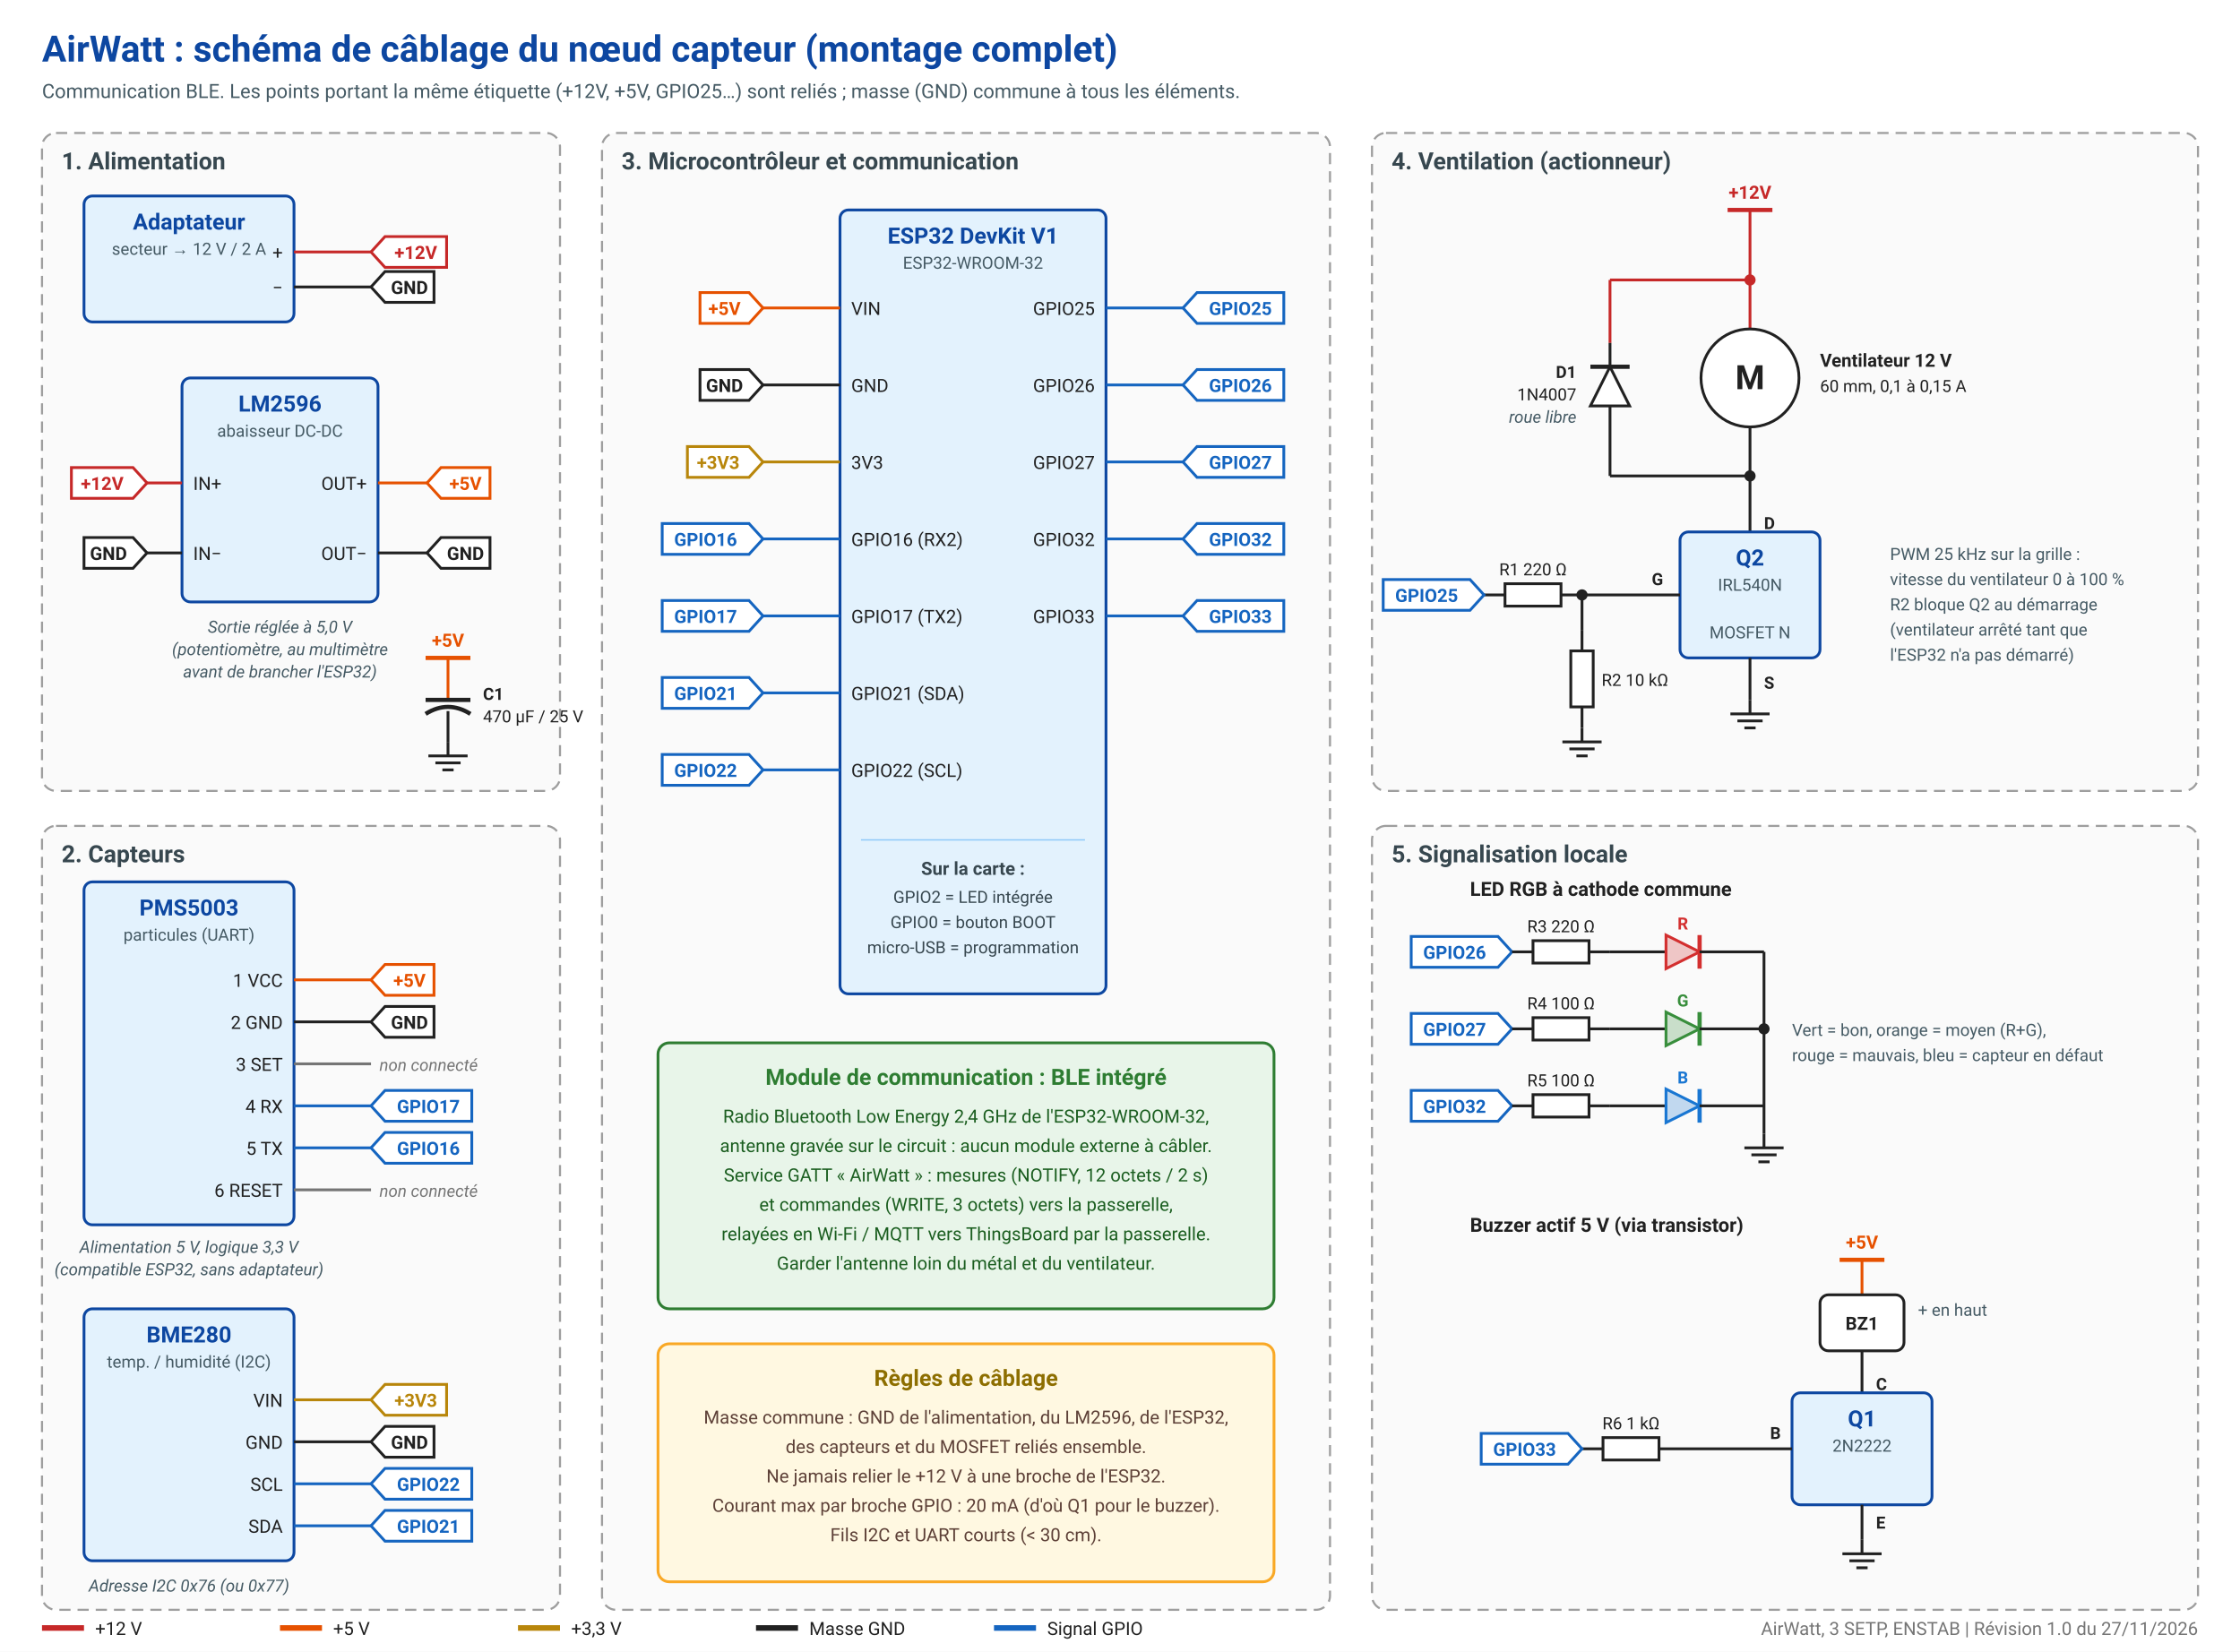
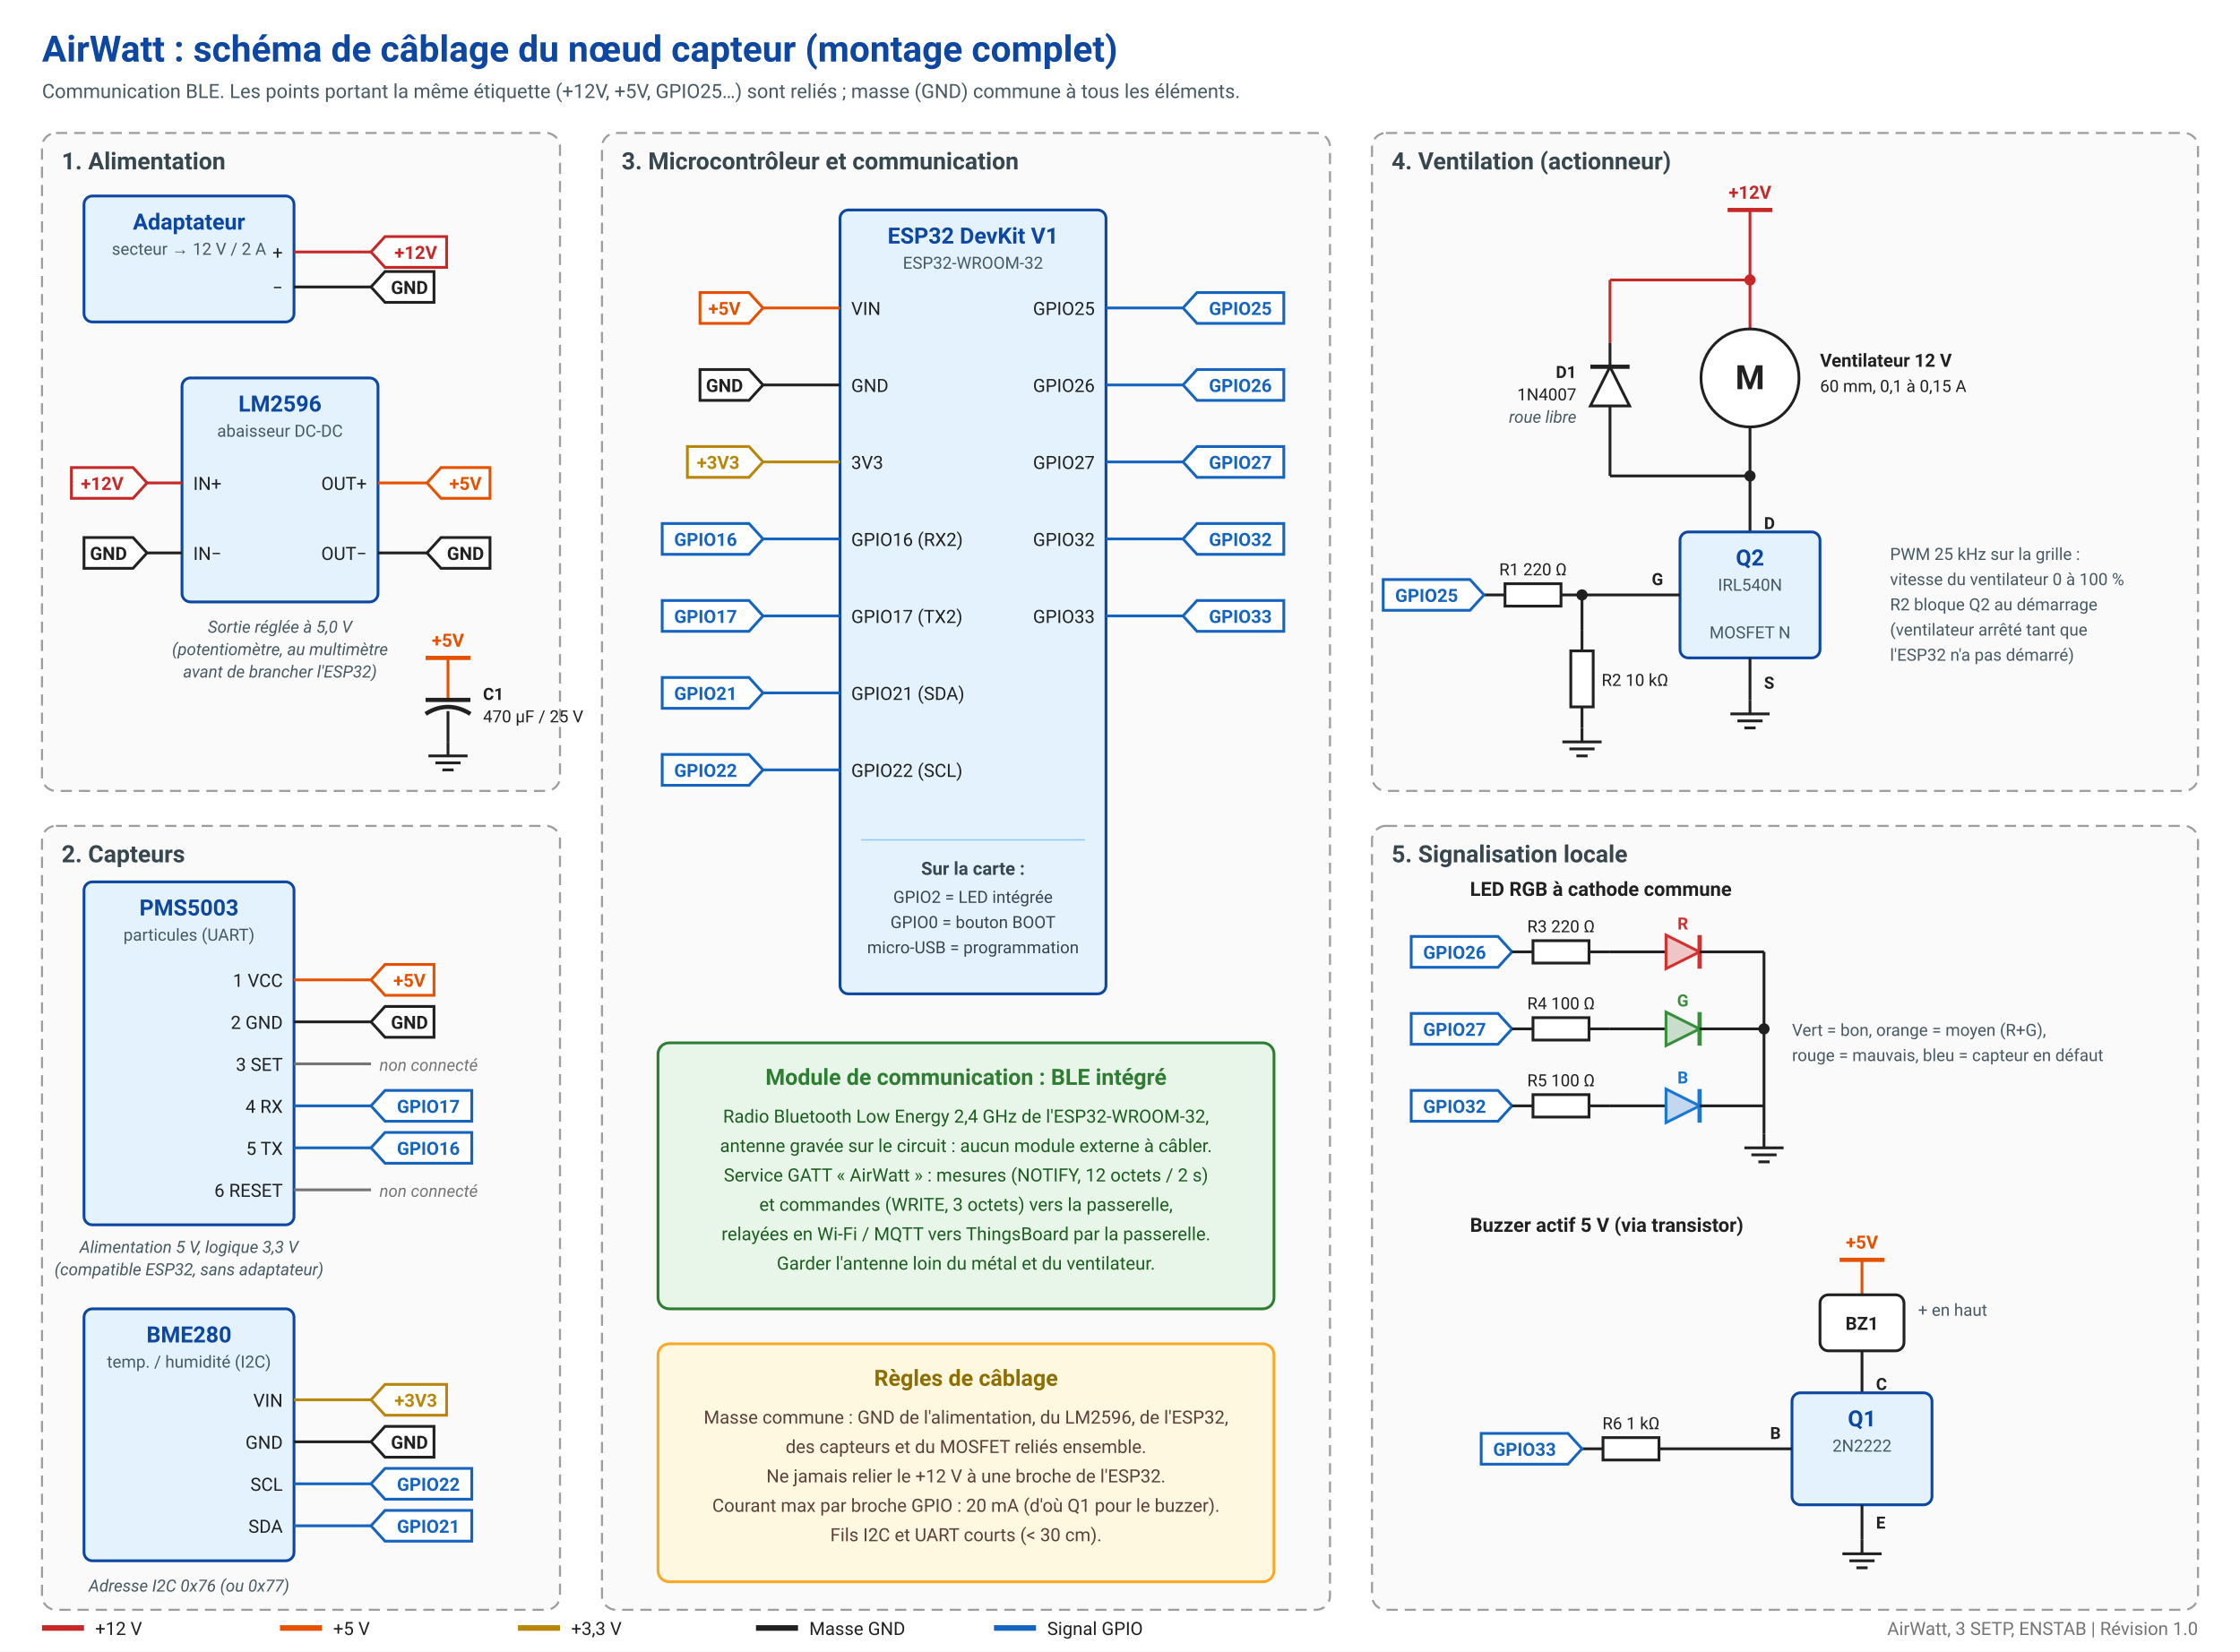
<svg xmlns="http://www.w3.org/2000/svg" width="1600" height="1180" viewBox="0 0 1600 1180" font-family="Segoe UI, Roboto, Arial, sans-serif">
  <rect width="1600" height="1180" fill="white" />
  <text x="30" y="44" font-size="26" text-anchor="start" font-weight="bold" font-style="normal" fill="#0d47a1">AirWatt : schéma de câblage du nœud capteur (montage complet)</text>
  <text x="30" y="70" font-size="14" text-anchor="start" font-weight="normal" font-style="normal" fill="#455a64">Communication BLE. Les points portant la même étiquette (+12V, +5V, GPIO25…) sont reliés ; masse (GND) commune à tous les éléments.</text>
  <rect x="30" y="95" width="370" height="470" rx="10" fill="#fafafa" stroke="#9e9e9e" stroke-width="1.5" stroke-dasharray="8 5" />
  <text x="44" y="121" font-size="17" text-anchor="start" font-weight="bold" font-style="normal" fill="#37474f">1. Alimentation</text>
  <rect x="60" y="140" width="150" height="90" rx="6" fill="#e3f2fd" stroke="#0d47a1" stroke-width="2" />
  <text x="135.0" y="164" font-size="16" text-anchor="middle" font-weight="bold" font-style="normal" fill="#0d47a1">Adaptateur</text>
  <text x="135.0" y="182" font-size="12" text-anchor="middle" font-weight="normal" font-style="normal" fill="#455a64">secteur → 12 V / 2 A</text>
  <line x1="210" y1="180" x2="265" y2="180" stroke="#c62828" stroke-width="2" />
  <text x="202" y="185" font-size="13" text-anchor="end" font-weight="normal" font-style="normal" fill="#212121">+</text>
  <polygon points="265,180 275,169 319,169 319,191 275,191" fill="white" stroke="#c62828" stroke-width="2" />
  <text x="297.0" y="185" font-size="13" text-anchor="middle" font-weight="bold" font-style="normal" fill="#c62828">+12V</text>
  <line x1="210" y1="205" x2="265" y2="205" stroke="#212121" stroke-width="2" />
  <text x="202" y="210" font-size="13" text-anchor="end" font-weight="normal" font-style="normal" fill="#212121">−</text>
  <polygon points="265,205 275,194 310,194 310,216 275,216" fill="white" stroke="#212121" stroke-width="2" />
  <text x="292.5" y="210" font-size="13" text-anchor="middle" font-weight="bold" font-style="normal" fill="#212121">GND</text>
  <rect x="130" y="270" width="140" height="160" rx="6" fill="#e3f2fd" stroke="#0d47a1" stroke-width="2" />
  <text x="200.0" y="294" font-size="16" text-anchor="middle" font-weight="bold" font-style="normal" fill="#0d47a1">LM2596</text>
  <text x="200.0" y="312" font-size="12" text-anchor="middle" font-weight="normal" font-style="normal" fill="#455a64">abaisseur DC-DC</text>
  <line x1="130" y1="345" x2="105" y2="345" stroke="#c62828" stroke-width="2" />
  <text x="138" y="350" font-size="13" text-anchor="start" font-weight="normal" font-style="normal" fill="#212121">IN+</text>
  <polygon points="105,345 95,334 51,334 51,356 95,356" fill="white" stroke="#c62828" stroke-width="2" />
  <text x="73.0" y="350" font-size="13" text-anchor="middle" font-weight="bold" font-style="normal" fill="#c62828">+12V</text>
  <line x1="130" y1="395" x2="105" y2="395" stroke="#212121" stroke-width="2" />
  <text x="138" y="400" font-size="13" text-anchor="start" font-weight="normal" font-style="normal" fill="#212121">IN−</text>
  <polygon points="105,395 95,384 60,384 60,406 95,406" fill="white" stroke="#212121" stroke-width="2" />
  <text x="77.5" y="400" font-size="13" text-anchor="middle" font-weight="bold" font-style="normal" fill="#212121">GND</text>
  <line x1="270" y1="345" x2="305" y2="345" stroke="#e65100" stroke-width="2" />
  <text x="262" y="350" font-size="13" text-anchor="end" font-weight="normal" font-style="normal" fill="#212121">OUT+</text>
  <polygon points="305,345 315,334 350,334 350,356 315,356" fill="white" stroke="#e65100" stroke-width="2" />
  <text x="332.5" y="350" font-size="13" text-anchor="middle" font-weight="bold" font-style="normal" fill="#e65100">+5V</text>
  <line x1="270" y1="395" x2="305" y2="395" stroke="#212121" stroke-width="2" />
  <text x="262" y="400" font-size="13" text-anchor="end" font-weight="normal" font-style="normal" fill="#212121">OUT−</text>
  <polygon points="305,395 315,384 350,384 350,406 315,406" fill="white" stroke="#212121" stroke-width="2" />
  <text x="332.5" y="400" font-size="13" text-anchor="middle" font-weight="bold" font-style="normal" fill="#212121">GND</text>
  <text x="200" y="452" font-size="12" text-anchor="middle" font-weight="normal" font-style="italic" fill="#455a64">Sortie réglée à 5,0 V</text>
  <text x="200" y="468" font-size="12" text-anchor="middle" font-weight="normal" font-style="italic" fill="#455a64">(potentiomètre, au multimètre</text>
  <text x="200" y="484" font-size="12" text-anchor="middle" font-weight="normal" font-style="italic" fill="#455a64">avant de brancher l'ESP32)</text>
  <line x1="304" y1="470" x2="336" y2="470" stroke="#e65100" stroke-width="3" />
  <text x="320" y="462" font-size="13" text-anchor="middle" font-weight="bold" font-style="normal" fill="#e65100">+5V</text>
  <line x1="320" y1="470" x2="320" y2="500" stroke="#e65100" stroke-width="2" />
  <line x1="304" y1="500" x2="336" y2="500" stroke="#212121" stroke-width="3" />
  <path d="M304 510 Q320 500 336 510" fill="none" stroke="#212121" stroke-width="3" />
  <line x1="320" y1="508" x2="320" y2="530" stroke="#212121" stroke-width="2" />
  <line x1="320" y1="530" x2="320" y2="540" stroke="#212121" stroke-width="2" />
  <line x1="306" y1="540" x2="334" y2="540" stroke="#212121" stroke-width="2" />
  <line x1="311" y1="545" x2="329" y2="545" stroke="#212121" stroke-width="2" />
  <line x1="316" y1="550" x2="324" y2="550" stroke="#212121" stroke-width="2" />
  <text x="345" y="500" font-size="12" text-anchor="start" font-weight="bold" font-style="normal" fill="#212121">C1</text>
  <text x="345" y="516" font-size="12" text-anchor="start" font-weight="normal" font-style="normal" fill="#212121">470 µF / 25 V</text>
  <rect x="30" y="590" width="370" height="560" rx="10" fill="#fafafa" stroke="#9e9e9e" stroke-width="1.5" stroke-dasharray="8 5" />
  <text x="44" y="616" font-size="17" text-anchor="start" font-weight="bold" font-style="normal" fill="#37474f">2. Capteurs</text>
  <rect x="60" y="630" width="150" height="245" rx="6" fill="#e3f2fd" stroke="#0d47a1" stroke-width="2" />
  <text x="135.0" y="654" font-size="16" text-anchor="middle" font-weight="bold" font-style="normal" fill="#0d47a1">PMS5003</text>
  <text x="135.0" y="672" font-size="12" text-anchor="middle" font-weight="normal" font-style="normal" fill="#455a64">particules (UART)</text>
  <line x1="210" y1="700" x2="265" y2="700" stroke="#e65100" stroke-width="2" />
  <text x="202" y="705" font-size="13" text-anchor="end" font-weight="normal" font-style="normal" fill="#212121">1 VCC</text>
  <polygon points="265,700 275,689 310,689 310,711 275,711" fill="white" stroke="#e65100" stroke-width="2" />
  <text x="292.5" y="705" font-size="13" text-anchor="middle" font-weight="bold" font-style="normal" fill="#e65100">+5V</text>
  <line x1="210" y1="730" x2="265" y2="730" stroke="#212121" stroke-width="2" />
  <text x="202" y="735" font-size="13" text-anchor="end" font-weight="normal" font-style="normal" fill="#212121">2 GND</text>
  <polygon points="265,730 275,719 310,719 310,741 275,741" fill="white" stroke="#212121" stroke-width="2" />
  <text x="292.5" y="735" font-size="13" text-anchor="middle" font-weight="bold" font-style="normal" fill="#212121">GND</text>
  <line x1="210" y1="760" x2="265" y2="760" stroke="#757575" stroke-width="2" />
  <text x="202" y="765" font-size="13" text-anchor="end" font-weight="normal" font-style="normal" fill="#212121">3 SET</text>
  <text x="271" y="765" font-size="12" text-anchor="start" font-weight="normal" font-style="italic" fill="#757575">non connecté</text>
  <line x1="210" y1="790" x2="265" y2="790" stroke="#1565c0" stroke-width="2" />
  <text x="202" y="795" font-size="13" text-anchor="end" font-weight="normal" font-style="normal" fill="#212121">4 RX</text>
  <polygon points="265,790 275,779 337,779 337,801 275,801" fill="white" stroke="#1565c0" stroke-width="2" />
  <text x="306.0" y="795" font-size="13" text-anchor="middle" font-weight="bold" font-style="normal" fill="#1565c0">GPIO17</text>
  <line x1="210" y1="820" x2="265" y2="820" stroke="#1565c0" stroke-width="2" />
  <text x="202" y="825" font-size="13" text-anchor="end" font-weight="normal" font-style="normal" fill="#212121">5 TX</text>
  <polygon points="265,820 275,809 337,809 337,831 275,831" fill="white" stroke="#1565c0" stroke-width="2" />
  <text x="306.0" y="825" font-size="13" text-anchor="middle" font-weight="bold" font-style="normal" fill="#1565c0">GPIO16</text>
  <line x1="210" y1="850" x2="265" y2="850" stroke="#757575" stroke-width="2" />
  <text x="202" y="855" font-size="13" text-anchor="end" font-weight="normal" font-style="normal" fill="#212121">6 RESET</text>
  <text x="271" y="855" font-size="12" text-anchor="start" font-weight="normal" font-style="italic" fill="#757575">non connecté</text>
  <text x="135" y="895" font-size="12" text-anchor="middle" font-weight="normal" font-style="italic" fill="#455a64">Alimentation 5 V, logique 3,3 V</text>
  <text x="135" y="911" font-size="12" text-anchor="middle" font-weight="normal" font-style="italic" fill="#455a64">(compatible ESP32, sans adaptateur)</text>
  <rect x="60" y="935" width="150" height="180" rx="6" fill="#e3f2fd" stroke="#0d47a1" stroke-width="2" />
  <text x="135.0" y="959" font-size="16" text-anchor="middle" font-weight="bold" font-style="normal" fill="#0d47a1">BME280</text>
  <text x="135.0" y="977" font-size="12" text-anchor="middle" font-weight="normal" font-style="normal" fill="#455a64">temp. / humidité (I2C)</text>
  <line x1="210" y1="1000" x2="265" y2="1000" stroke="#b8860b" stroke-width="2" />
  <text x="202" y="1005" font-size="13" text-anchor="end" font-weight="normal" font-style="normal" fill="#212121">VIN</text>
  <polygon points="265,1000 275,989 319,989 319,1011 275,1011" fill="white" stroke="#b8860b" stroke-width="2" />
  <text x="297.0" y="1005" font-size="13" text-anchor="middle" font-weight="bold" font-style="normal" fill="#b8860b">+3V3</text>
  <line x1="210" y1="1030" x2="265" y2="1030" stroke="#212121" stroke-width="2" />
  <text x="202" y="1035" font-size="13" text-anchor="end" font-weight="normal" font-style="normal" fill="#212121">GND</text>
  <polygon points="265,1030 275,1019 310,1019 310,1041 275,1041" fill="white" stroke="#212121" stroke-width="2" />
  <text x="292.5" y="1035" font-size="13" text-anchor="middle" font-weight="bold" font-style="normal" fill="#212121">GND</text>
  <line x1="210" y1="1060" x2="265" y2="1060" stroke="#1565c0" stroke-width="2" />
  <text x="202" y="1065" font-size="13" text-anchor="end" font-weight="normal" font-style="normal" fill="#212121">SCL</text>
  <polygon points="265,1060 275,1049 337,1049 337,1071 275,1071" fill="white" stroke="#1565c0" stroke-width="2" />
  <text x="306.0" y="1065" font-size="13" text-anchor="middle" font-weight="bold" font-style="normal" fill="#1565c0">GPIO22</text>
  <line x1="210" y1="1090" x2="265" y2="1090" stroke="#1565c0" stroke-width="2" />
  <text x="202" y="1095" font-size="13" text-anchor="end" font-weight="normal" font-style="normal" fill="#212121">SDA</text>
  <polygon points="265,1090 275,1079 337,1079 337,1101 275,1101" fill="white" stroke="#1565c0" stroke-width="2" />
  <text x="306.0" y="1095" font-size="13" text-anchor="middle" font-weight="bold" font-style="normal" fill="#1565c0">GPIO21</text>
  <text x="135" y="1137" font-size="12" text-anchor="middle" font-weight="normal" font-style="italic" fill="#455a64">Adresse I2C 0x76 (ou 0x77)</text>
  <rect x="430" y="95" width="520" height="1055" rx="10" fill="#fafafa" stroke="#9e9e9e" stroke-width="1.5" stroke-dasharray="8 5" />
  <text x="444" y="121" font-size="17" text-anchor="start" font-weight="bold" font-style="normal" fill="#37474f">3. Microcontrôleur et communication</text>
  <rect x="600" y="150" width="190" height="560" rx="6" fill="#e3f2fd" stroke="#0d47a1" stroke-width="2" />
  <text x="695.0" y="174" font-size="16" text-anchor="middle" font-weight="bold" font-style="normal" fill="#0d47a1">ESP32 DevKit V1</text>
  <text x="695.0" y="192" font-size="12" text-anchor="middle" font-weight="normal" font-style="normal" fill="#455a64">ESP32-WROOM-32</text>
  <line x1="600" y1="220" x2="545" y2="220" stroke="#e65100" stroke-width="2" />
  <text x="608" y="225" font-size="13" text-anchor="start" font-weight="normal" font-style="normal" fill="#212121">VIN</text>
  <polygon points="545,220 535,209 500,209 500,231 535,231" fill="white" stroke="#e65100" stroke-width="2" />
  <text x="517.5" y="225" font-size="13" text-anchor="middle" font-weight="bold" font-style="normal" fill="#e65100">+5V</text>
  <line x1="600" y1="275" x2="545" y2="275" stroke="#212121" stroke-width="2" />
  <text x="608" y="280" font-size="13" text-anchor="start" font-weight="normal" font-style="normal" fill="#212121">GND</text>
  <polygon points="545,275 535,264 500,264 500,286 535,286" fill="white" stroke="#212121" stroke-width="2" />
  <text x="517.5" y="280" font-size="13" text-anchor="middle" font-weight="bold" font-style="normal" fill="#212121">GND</text>
  <line x1="600" y1="330" x2="545" y2="330" stroke="#b8860b" stroke-width="2" />
  <text x="608" y="335" font-size="13" text-anchor="start" font-weight="normal" font-style="normal" fill="#212121">3V3</text>
  <polygon points="545,330 535,319 491,319 491,341 535,341" fill="white" stroke="#b8860b" stroke-width="2" />
  <text x="513.0" y="335" font-size="13" text-anchor="middle" font-weight="bold" font-style="normal" fill="#b8860b">+3V3</text>
  <line x1="600" y1="385" x2="545" y2="385" stroke="#1565c0" stroke-width="2" />
  <text x="608" y="390" font-size="13" text-anchor="start" font-weight="normal" font-style="normal" fill="#212121">GPIO16 (RX2)</text>
  <polygon points="545,385 535,374 473,374 473,396 535,396" fill="white" stroke="#1565c0" stroke-width="2" />
  <text x="504.0" y="390" font-size="13" text-anchor="middle" font-weight="bold" font-style="normal" fill="#1565c0">GPIO16</text>
  <line x1="600" y1="440" x2="545" y2="440" stroke="#1565c0" stroke-width="2" />
  <text x="608" y="445" font-size="13" text-anchor="start" font-weight="normal" font-style="normal" fill="#212121">GPIO17 (TX2)</text>
  <polygon points="545,440 535,429 473,429 473,451 535,451" fill="white" stroke="#1565c0" stroke-width="2" />
  <text x="504.0" y="445" font-size="13" text-anchor="middle" font-weight="bold" font-style="normal" fill="#1565c0">GPIO17</text>
  <line x1="600" y1="495" x2="545" y2="495" stroke="#1565c0" stroke-width="2" />
  <text x="608" y="500" font-size="13" text-anchor="start" font-weight="normal" font-style="normal" fill="#212121">GPIO21 (SDA)</text>
  <polygon points="545,495 535,484 473,484 473,506 535,506" fill="white" stroke="#1565c0" stroke-width="2" />
  <text x="504.0" y="500" font-size="13" text-anchor="middle" font-weight="bold" font-style="normal" fill="#1565c0">GPIO21</text>
  <line x1="600" y1="550" x2="545" y2="550" stroke="#1565c0" stroke-width="2" />
  <text x="608" y="555" font-size="13" text-anchor="start" font-weight="normal" font-style="normal" fill="#212121">GPIO22 (SCL)</text>
  <polygon points="545,550 535,539 473,539 473,561 535,561" fill="white" stroke="#1565c0" stroke-width="2" />
  <text x="504.0" y="555" font-size="13" text-anchor="middle" font-weight="bold" font-style="normal" fill="#1565c0">GPIO22</text>
  <line x1="790" y1="220" x2="845" y2="220" stroke="#1565c0" stroke-width="2" />
  <text x="782" y="225" font-size="13" text-anchor="end" font-weight="normal" font-style="normal" fill="#212121">GPIO25</text>
  <polygon points="845,220 855,209 917,209 917,231 855,231" fill="white" stroke="#1565c0" stroke-width="2" />
  <text x="886.0" y="225" font-size="13" text-anchor="middle" font-weight="bold" font-style="normal" fill="#1565c0">GPIO25</text>
  <line x1="790" y1="275" x2="845" y2="275" stroke="#1565c0" stroke-width="2" />
  <text x="782" y="280" font-size="13" text-anchor="end" font-weight="normal" font-style="normal" fill="#212121">GPIO26</text>
  <polygon points="845,275 855,264 917,264 917,286 855,286" fill="white" stroke="#1565c0" stroke-width="2" />
  <text x="886.0" y="280" font-size="13" text-anchor="middle" font-weight="bold" font-style="normal" fill="#1565c0">GPIO26</text>
  <line x1="790" y1="330" x2="845" y2="330" stroke="#1565c0" stroke-width="2" />
  <text x="782" y="335" font-size="13" text-anchor="end" font-weight="normal" font-style="normal" fill="#212121">GPIO27</text>
  <polygon points="845,330 855,319 917,319 917,341 855,341" fill="white" stroke="#1565c0" stroke-width="2" />
  <text x="886.0" y="335" font-size="13" text-anchor="middle" font-weight="bold" font-style="normal" fill="#1565c0">GPIO27</text>
  <line x1="790" y1="385" x2="845" y2="385" stroke="#1565c0" stroke-width="2" />
  <text x="782" y="390" font-size="13" text-anchor="end" font-weight="normal" font-style="normal" fill="#212121">GPIO32</text>
  <polygon points="845,385 855,374 917,374 917,396 855,396" fill="white" stroke="#1565c0" stroke-width="2" />
  <text x="886.0" y="390" font-size="13" text-anchor="middle" font-weight="bold" font-style="normal" fill="#1565c0">GPIO32</text>
  <line x1="790" y1="440" x2="845" y2="440" stroke="#1565c0" stroke-width="2" />
  <text x="782" y="445" font-size="13" text-anchor="end" font-weight="normal" font-style="normal" fill="#212121">GPIO33</text>
  <polygon points="845,440 855,429 917,429 917,451 855,451" fill="white" stroke="#1565c0" stroke-width="2" />
  <text x="886.0" y="445" font-size="13" text-anchor="middle" font-weight="bold" font-style="normal" fill="#1565c0">GPIO33</text>
  <line x1="615" y1="600" x2="775" y2="600" stroke="#90caf9" stroke-width="1" />
  <text x="695" y="625" font-size="13" text-anchor="middle" font-weight="bold" font-style="normal" fill="#37474f">Sur la carte :</text>
  <text x="695" y="645" font-size="12" text-anchor="middle" font-weight="normal" font-style="normal" fill="#37474f">GPIO2 = LED intégrée</text>
  <text x="695" y="663" font-size="12" text-anchor="middle" font-weight="normal" font-style="normal" fill="#37474f">GPIO0 = bouton BOOT</text>
  <text x="695" y="681" font-size="12" text-anchor="middle" font-weight="normal" font-style="normal" fill="#37474f">micro-USB = programmation</text>
  <rect x="470" y="745" width="440" height="190" rx="8" fill="#e8f5e9" stroke="#2e7d32" stroke-width="2" />
  <text x="690" y="775" font-size="16" text-anchor="middle" font-weight="bold" font-style="normal" fill="#2e7d32">Module de communication : BLE intégré</text>
  <text x="690" y="802" font-size="13" text-anchor="middle" font-weight="normal" font-style="normal" fill="#1b5e20">Radio Bluetooth Low Energy 2,4 GHz de l'ESP32-WROOM-32,</text>
  <text x="690" y="823" font-size="13" text-anchor="middle" font-weight="normal" font-style="normal" fill="#1b5e20">antenne gravée sur le circuit : aucun module externe à câbler.</text>
  <text x="690" y="844" font-size="13" text-anchor="middle" font-weight="normal" font-style="normal" fill="#1b5e20">Service GATT « AirWatt » : mesures (NOTIFY, 12 octets / 2 s)</text>
  <text x="690" y="865" font-size="13" text-anchor="middle" font-weight="normal" font-style="normal" fill="#1b5e20">et commandes (WRITE, 3 octets) vers la passerelle,</text>
  <text x="690" y="886" font-size="13" text-anchor="middle" font-weight="normal" font-style="normal" fill="#1b5e20">relayées en Wi-Fi / MQTT vers ThingsBoard par la passerelle.</text>
  <text x="690" y="907" font-size="13" text-anchor="middle" font-weight="normal" font-style="normal" fill="#1b5e20">Garder l'antenne loin du métal et du ventilateur.</text>
  <rect x="470" y="960" width="440" height="170" rx="8" fill="#fff8e1" stroke="#f9a825" stroke-width="2" />
  <text x="690" y="990" font-size="16" text-anchor="middle" font-weight="bold" font-style="normal" fill="#8d6e00">Règles de câblage</text>
  <text x="690" y="1017" font-size="13" text-anchor="middle" font-weight="normal" font-style="normal" fill="#5d4037">Masse commune : GND de l'alimentation, du LM2596, de l'ESP32,</text>
  <text x="690" y="1038" font-size="13" text-anchor="middle" font-weight="normal" font-style="normal" fill="#5d4037">des capteurs et du MOSFET reliés ensemble.</text>
  <text x="690" y="1059" font-size="13" text-anchor="middle" font-weight="normal" font-style="normal" fill="#5d4037">Ne jamais relier le +12 V à une broche de l'ESP32.</text>
  <text x="690" y="1080" font-size="13" text-anchor="middle" font-weight="normal" font-style="normal" fill="#5d4037">Courant max par broche GPIO : 20 mA (d'où Q1 pour le buzzer).</text>
  <text x="690" y="1101" font-size="13" text-anchor="middle" font-weight="normal" font-style="normal" fill="#5d4037">Fils I2C et UART courts (&lt; 30 cm).</text>
  <rect x="980" y="95" width="590" height="470" rx="10" fill="#fafafa" stroke="#9e9e9e" stroke-width="1.5" stroke-dasharray="8 5" />
  <text x="994" y="121" font-size="17" text-anchor="start" font-weight="bold" font-style="normal" fill="#37474f">4. Ventilation (actionneur)</text>
  <line x1="1234" y1="150" x2="1266" y2="150" stroke="#c62828" stroke-width="3" />
  <text x="1250" y="142" font-size="13" text-anchor="middle" font-weight="bold" font-style="normal" fill="#c62828">+12V</text>
  <line x1="1250" y1="150" x2="1250" y2="200" stroke="#c62828" stroke-width="2" />
  <circle cx="1250" cy="200" r="4" fill="#c62828" />
  <line x1="1250" y1="200" x2="1250" y2="235" stroke="#c62828" stroke-width="2" />
  <circle cx="1250" cy="270" r="35" fill="white" stroke="#212121" stroke-width="2" />
  <text x="1250" y="278" font-size="24" text-anchor="middle" font-weight="bold" font-style="normal" fill="#212121">M</text>
  <text x="1300" y="262" font-size="13" text-anchor="start" font-weight="bold" font-style="normal" fill="#212121">Ventilateur 12 V</text>
  <text x="1300" y="280" font-size="12" text-anchor="start" font-weight="normal" font-style="normal" fill="#212121">60 mm, 0,1 à 0,15 A</text>
  <line x1="1250" y1="305" x2="1250" y2="340" stroke="#212121" stroke-width="2" />
  <circle cx="1250" cy="340" r="4" fill="#212121" />
  <line x1="1250" y1="200" x2="1150" y2="200" stroke="#c62828" stroke-width="2" />
  <line x1="1150" y1="200" x2="1150" y2="245" stroke="#c62828" stroke-width="2" />
  <polygon points="1136,290 1164,290 1150,262" fill="white" stroke="#212121" stroke-width="2" />
  <line x1="1136" y1="262" x2="1164" y2="262" stroke="#212121" stroke-width="3" />
  <line x1="1150" y1="245" x2="1150" y2="262" stroke="#212121" stroke-width="2" />
  <line x1="1150" y1="290" x2="1150" y2="340" stroke="#212121" stroke-width="2" />
  <line x1="1150" y1="340" x2="1250" y2="340" stroke="#212121" stroke-width="2" />
  <text x="1126" y="270" font-size="12" text-anchor="end" font-weight="bold" font-style="normal" fill="#212121">D1</text>
  <text x="1126" y="286" font-size="12" text-anchor="end" font-weight="normal" font-style="normal" fill="#212121">1N4007</text>
  <text x="1126" y="302" font-size="12" text-anchor="end" font-weight="normal" font-style="italic" fill="#455a64">roue libre</text>
  <line x1="1250" y1="340" x2="1250" y2="380" stroke="#212121" stroke-width="2" />
  <rect x="1200" y="380" width="100" height="90" rx="6" fill="#e3f2fd" stroke="#0d47a1" stroke-width="2" />
  <text x="1250.0" y="404" font-size="16" text-anchor="middle" font-weight="bold" font-style="normal" fill="#0d47a1">Q2</text>
  <text x="1250.0" y="422" font-size="12" text-anchor="middle" font-weight="normal" font-style="normal" fill="#455a64">IRL540N</text>
  <text x="1250" y="456" font-size="12" text-anchor="middle" font-weight="normal" font-style="normal" fill="#455a64">MOSFET N</text>
  <text x="1260" y="378" font-size="12" text-anchor="start" font-weight="bold" font-style="normal" fill="#212121">D</text>
  <line x1="1250" y1="470" x2="1250" y2="500" stroke="#212121" stroke-width="2" />
  <text x="1260" y="492" font-size="12" text-anchor="start" font-weight="bold" font-style="normal" fill="#212121">S</text>
  <line x1="1250" y1="500" x2="1250" y2="510" stroke="#212121" stroke-width="2" />
  <line x1="1236" y1="510" x2="1264" y2="510" stroke="#212121" stroke-width="2" />
  <line x1="1241" y1="515" x2="1259" y2="515" stroke="#212121" stroke-width="2" />
  <line x1="1246" y1="520" x2="1254" y2="520" stroke="#212121" stroke-width="2" />
  <line x1="1200" y1="425" x2="1130" y2="425" stroke="#212121" stroke-width="2" />
  <text x="1188" y="418" font-size="12" text-anchor="end" font-weight="bold" font-style="normal" fill="#212121">G</text>
  <circle cx="1130" cy="425" r="4" fill="#212121" />
  <line x1="1060" y1="425" x2="1075" y2="425" stroke="#212121" stroke-width="2" />
  <rect x="1075" y="417" width="40" height="16" fill="white" stroke="#212121" stroke-width="2" />
  <line x1="1115" y1="425" x2="1130" y2="425" stroke="#212121" stroke-width="2" />
  <text x="1095" y="411" font-size="12" text-anchor="middle" font-weight="normal" font-style="normal" fill="#212121">R1 220 Ω</text>
  <polygon points="1060,425 1050,414 988,414 988,436 1050,436" fill="white" stroke="#1565c0" stroke-width="2" />
  <text x="1019.0" y="430" font-size="13" text-anchor="middle" font-weight="bold" font-style="normal" fill="#1565c0">GPIO25</text>
  <line x1="1130" y1="425" x2="1130" y2="450" stroke="#212121" stroke-width="2" />
  <line x1="1130" y1="450" x2="1130" y2="465" stroke="#212121" stroke-width="2" />
  <rect x="1122" y="465" width="16" height="40" fill="white" stroke="#212121" stroke-width="2" />
  <line x1="1130" y1="505" x2="1130" y2="520" stroke="#212121" stroke-width="2" />
  <text x="1144" y="490" font-size="12" text-anchor="start" font-weight="normal" font-style="normal" fill="#212121">R2 10 kΩ</text>
  <line x1="1130" y1="520" x2="1130" y2="530" stroke="#212121" stroke-width="2" />
  <line x1="1116" y1="530" x2="1144" y2="530" stroke="#212121" stroke-width="2" />
  <line x1="1121" y1="535" x2="1139" y2="535" stroke="#212121" stroke-width="2" />
  <line x1="1126" y1="540" x2="1134" y2="540" stroke="#212121" stroke-width="2" />
  <text x="1350" y="400" font-size="12" text-anchor="start" font-weight="normal" font-style="normal" fill="#455a64">PWM 25 kHz sur la grille :</text>
  <text x="1350" y="418" font-size="12" text-anchor="start" font-weight="normal" font-style="normal" fill="#455a64">vitesse du ventilateur 0 à 100 %</text>
  <text x="1350" y="436" font-size="12" text-anchor="start" font-weight="normal" font-style="normal" fill="#455a64">R2 bloque Q2 au démarrage</text>
  <text x="1350" y="454" font-size="12" text-anchor="start" font-weight="normal" font-style="normal" fill="#455a64">(ventilateur arrêté tant que</text>
  <text x="1350" y="472" font-size="12" text-anchor="start" font-weight="normal" font-style="normal" fill="#455a64">l'ESP32 n'a pas démarré)</text>
  <rect x="980" y="590" width="590" height="560" rx="10" fill="#fafafa" stroke="#9e9e9e" stroke-width="1.5" stroke-dasharray="8 5" />
  <text x="994" y="616" font-size="17" text-anchor="start" font-weight="bold" font-style="normal" fill="#37474f">5. Signalisation locale</text>
  <text x="1050" y="640" font-size="14" text-anchor="start" font-weight="bold" font-style="normal" fill="#212121">LED RGB à cathode commune</text>
  <polygon points="1080,680 1070,669 1008,669 1008,691 1070,691" fill="white" stroke="#1565c0" stroke-width="2" />
  <text x="1039.0" y="685" font-size="13" text-anchor="middle" font-weight="bold" font-style="normal" fill="#1565c0">GPIO26</text>
  <line x1="1080" y1="680" x2="1095" y2="680" stroke="#212121" stroke-width="2" />
  <rect x="1095" y="672" width="40" height="16" fill="white" stroke="#212121" stroke-width="2" />
  <line x1="1135" y1="680" x2="1150" y2="680" stroke="#212121" stroke-width="2" />
  <text x="1115" y="666" font-size="12" text-anchor="middle" font-weight="normal" font-style="normal" fill="#212121">R3 220 Ω</text>
  <line x1="1150" y1="680" x2="1190" y2="680" stroke="#212121" stroke-width="2" />
  <polygon points="1190,668 1190,692 1214,680" fill="#d32f2f" fill-opacity="0.25" stroke="#d32f2f" stroke-width="2" />
  <line x1="1214" y1="668" x2="1214" y2="692" stroke="#d32f2f" stroke-width="3" />
  <text x="1202" y="664" font-size="12" text-anchor="middle" font-weight="bold" font-style="normal" fill="#d32f2f">R</text>
  <line x1="1214" y1="680" x2="1260" y2="680" stroke="#212121" stroke-width="2" />
  <polygon points="1080,735 1070,724 1008,724 1008,746 1070,746" fill="white" stroke="#1565c0" stroke-width="2" />
  <text x="1039.0" y="740" font-size="13" text-anchor="middle" font-weight="bold" font-style="normal" fill="#1565c0">GPIO27</text>
  <line x1="1080" y1="735" x2="1095" y2="735" stroke="#212121" stroke-width="2" />
  <rect x="1095" y="727" width="40" height="16" fill="white" stroke="#212121" stroke-width="2" />
  <line x1="1135" y1="735" x2="1150" y2="735" stroke="#212121" stroke-width="2" />
  <text x="1115" y="721" font-size="12" text-anchor="middle" font-weight="normal" font-style="normal" fill="#212121">R4 100 Ω</text>
  <line x1="1150" y1="735" x2="1190" y2="735" stroke="#212121" stroke-width="2" />
  <polygon points="1190,723 1190,747 1214,735" fill="#388e3c" fill-opacity="0.25" stroke="#388e3c" stroke-width="2" />
  <line x1="1214" y1="723" x2="1214" y2="747" stroke="#388e3c" stroke-width="3" />
  <text x="1202" y="719" font-size="12" text-anchor="middle" font-weight="bold" font-style="normal" fill="#388e3c">G</text>
  <line x1="1214" y1="735" x2="1260" y2="735" stroke="#212121" stroke-width="2" />
  <polygon points="1080,790 1070,779 1008,779 1008,801 1070,801" fill="white" stroke="#1565c0" stroke-width="2" />
  <text x="1039.0" y="795" font-size="13" text-anchor="middle" font-weight="bold" font-style="normal" fill="#1565c0">GPIO32</text>
  <line x1="1080" y1="790" x2="1095" y2="790" stroke="#212121" stroke-width="2" />
  <rect x="1095" y="782" width="40" height="16" fill="white" stroke="#212121" stroke-width="2" />
  <line x1="1135" y1="790" x2="1150" y2="790" stroke="#212121" stroke-width="2" />
  <text x="1115" y="776" font-size="12" text-anchor="middle" font-weight="normal" font-style="normal" fill="#212121">R5 100 Ω</text>
  <line x1="1150" y1="790" x2="1190" y2="790" stroke="#212121" stroke-width="2" />
  <polygon points="1190,778 1190,802 1214,790" fill="#1976d2" fill-opacity="0.25" stroke="#1976d2" stroke-width="2" />
  <line x1="1214" y1="778" x2="1214" y2="802" stroke="#1976d2" stroke-width="3" />
  <text x="1202" y="774" font-size="12" text-anchor="middle" font-weight="bold" font-style="normal" fill="#1976d2">B</text>
  <line x1="1214" y1="790" x2="1260" y2="790" stroke="#212121" stroke-width="2" />
  <line x1="1260" y1="680" x2="1260" y2="810" stroke="#212121" stroke-width="2" />
  <circle cx="1260" cy="735" r="4" fill="#212121" />
  <line x1="1260" y1="810" x2="1260" y2="820" stroke="#212121" stroke-width="2" />
  <line x1="1246" y1="820" x2="1274" y2="820" stroke="#212121" stroke-width="2" />
  <line x1="1251" y1="825" x2="1269" y2="825" stroke="#212121" stroke-width="2" />
  <line x1="1256" y1="830" x2="1264" y2="830" stroke="#212121" stroke-width="2" />
  <text x="1280" y="740" font-size="12" text-anchor="start" font-weight="normal" font-style="normal" fill="#455a64">Vert = bon, orange = moyen (R+G),</text>
  <text x="1280" y="758" font-size="12" text-anchor="start" font-weight="normal" font-style="normal" fill="#455a64">rouge = mauvais, bleu = capteur en défaut</text>
  <text x="1050" y="880" font-size="14" text-anchor="start" font-weight="bold" font-style="normal" fill="#212121">Buzzer actif 5 V (via transistor)</text>
  <line x1="1314" y1="900" x2="1346" y2="900" stroke="#e65100" stroke-width="3" />
  <text x="1330" y="892" font-size="13" text-anchor="middle" font-weight="bold" font-style="normal" fill="#e65100">+5V</text>
  <line x1="1330" y1="900" x2="1330" y2="925" stroke="#e65100" stroke-width="2" />
  <rect x="1300" y="925" width="60" height="40" rx="6" fill="white" stroke="#212121" stroke-width="2" />
  <text x="1330" y="950" font-size="13" text-anchor="middle" font-weight="bold" font-style="normal" fill="#212121">BZ1</text>
  <text x="1370" y="940" font-size="12" text-anchor="start" font-weight="normal" font-style="normal" fill="#455a64">+ en haut</text>
  <line x1="1330" y1="965" x2="1330" y2="995" stroke="#212121" stroke-width="2" />
  <rect x="1280" y="995" width="100" height="80" rx="6" fill="#e3f2fd" stroke="#0d47a1" stroke-width="2" />
  <text x="1330.0" y="1019" font-size="16" text-anchor="middle" font-weight="bold" font-style="normal" fill="#0d47a1">Q1</text>
  <text x="1330.0" y="1037" font-size="12" text-anchor="middle" font-weight="normal" font-style="normal" fill="#455a64">2N2222</text>
  <text x="1340" y="993" font-size="12" text-anchor="start" font-weight="bold" font-style="normal" fill="#212121">C</text>
  <line x1="1330" y1="1075" x2="1330" y2="1100" stroke="#212121" stroke-width="2" />
  <text x="1340" y="1092" font-size="12" text-anchor="start" font-weight="bold" font-style="normal" fill="#212121">E</text>
  <line x1="1330" y1="1100" x2="1330" y2="1110" stroke="#212121" stroke-width="2" />
  <line x1="1316" y1="1110" x2="1344" y2="1110" stroke="#212121" stroke-width="2" />
  <line x1="1321" y1="1115" x2="1339" y2="1115" stroke="#212121" stroke-width="2" />
  <line x1="1326" y1="1120" x2="1334" y2="1120" stroke="#212121" stroke-width="2" />
  <line x1="1280" y1="1035" x2="1200" y2="1035" stroke="#212121" stroke-width="2" />
  <text x="1272" y="1028" font-size="12" text-anchor="end" font-weight="bold" font-style="normal" fill="#212121">B</text>
  <line x1="1130" y1="1035" x2="1145" y2="1035" stroke="#212121" stroke-width="2" />
  <rect x="1145" y="1027" width="40" height="16" fill="white" stroke="#212121" stroke-width="2" />
  <line x1="1185" y1="1035" x2="1200" y2="1035" stroke="#212121" stroke-width="2" />
  <text x="1165" y="1021" font-size="12" text-anchor="middle" font-weight="normal" font-style="normal" fill="#212121">R6 1 kΩ</text>
  <line x1="1200" y1="1035" x2="1200" y2="1035" stroke="#212121" stroke-width="2" />
  <polygon points="1130,1035 1120,1024 1058,1024 1058,1046 1120,1046" fill="white" stroke="#1565c0" stroke-width="2" />
  <text x="1089.0" y="1040" font-size="13" text-anchor="middle" font-weight="bold" font-style="normal" fill="#1565c0">GPIO33</text>
  <line x1="30" y1="1163" x2="60" y2="1163" stroke="#c62828" stroke-width="4" />
  <text x="68" y="1168" font-size="13" text-anchor="start" font-weight="normal" font-style="normal" fill="#212121">+12 V</text>
  <line x1="200" y1="1163" x2="230" y2="1163" stroke="#e65100" stroke-width="4" />
  <text x="238" y="1168" font-size="13" text-anchor="start" font-weight="normal" font-style="normal" fill="#212121">+5 V</text>
  <line x1="370" y1="1163" x2="400" y2="1163" stroke="#b8860b" stroke-width="4" />
  <text x="408" y="1168" font-size="13" text-anchor="start" font-weight="normal" font-style="normal" fill="#212121">+3,3 V</text>
  <line x1="540" y1="1163" x2="570" y2="1163" stroke="#212121" stroke-width="4" />
  <text x="578" y="1168" font-size="13" text-anchor="start" font-weight="normal" font-style="normal" fill="#212121">Masse GND</text>
  <line x1="710" y1="1163" x2="740" y2="1163" stroke="#1565c0" stroke-width="4" />
  <text x="748" y="1168" font-size="13" text-anchor="start" font-weight="normal" font-style="normal" fill="#212121">Signal GPIO</text>
-   <text x="1570" y="1168" font-size="13" text-anchor="end" font-weight="normal" font-style="normal" fill="#757575">AirWatt, 3 SETP, ENSTAB | Révision 1.0 du 27/11/2026</text>
+   <text x="1570" y="1168" font-size="13" text-anchor="end" font-weight="normal" font-style="normal" fill="#757575">AirWatt, 3 SETP, ENSTAB | Révision 1.0</text>
</svg>
